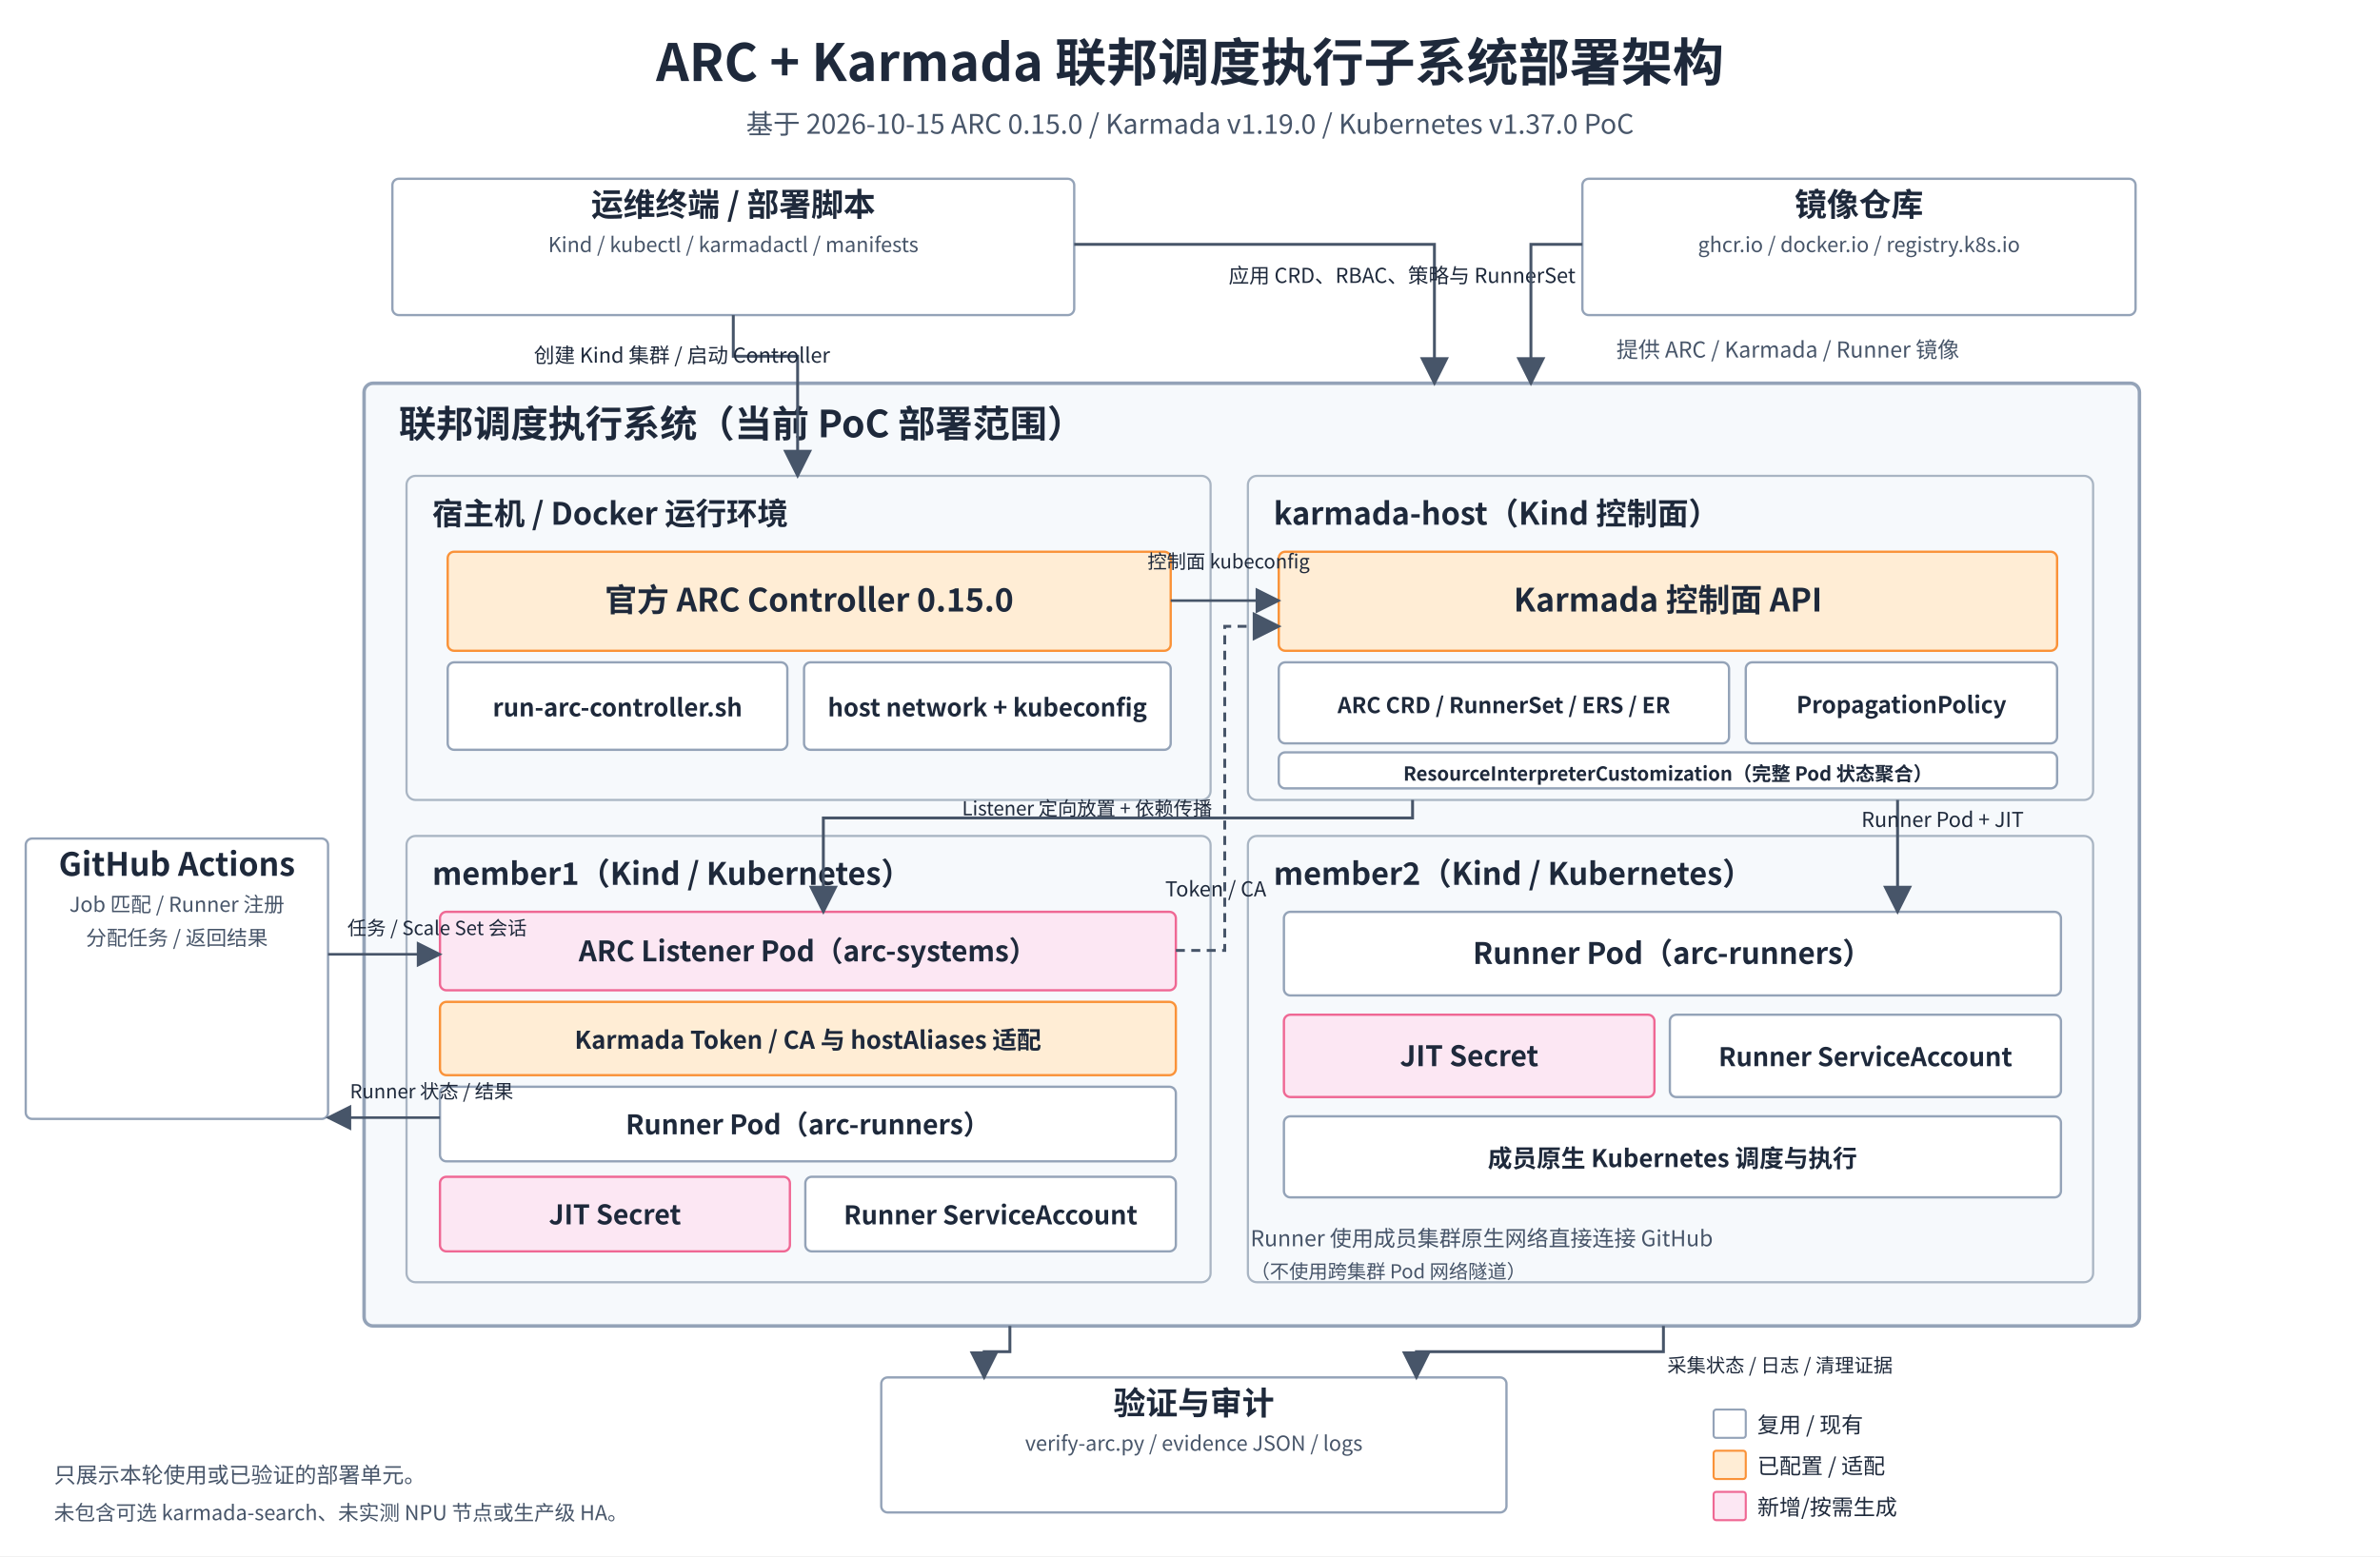
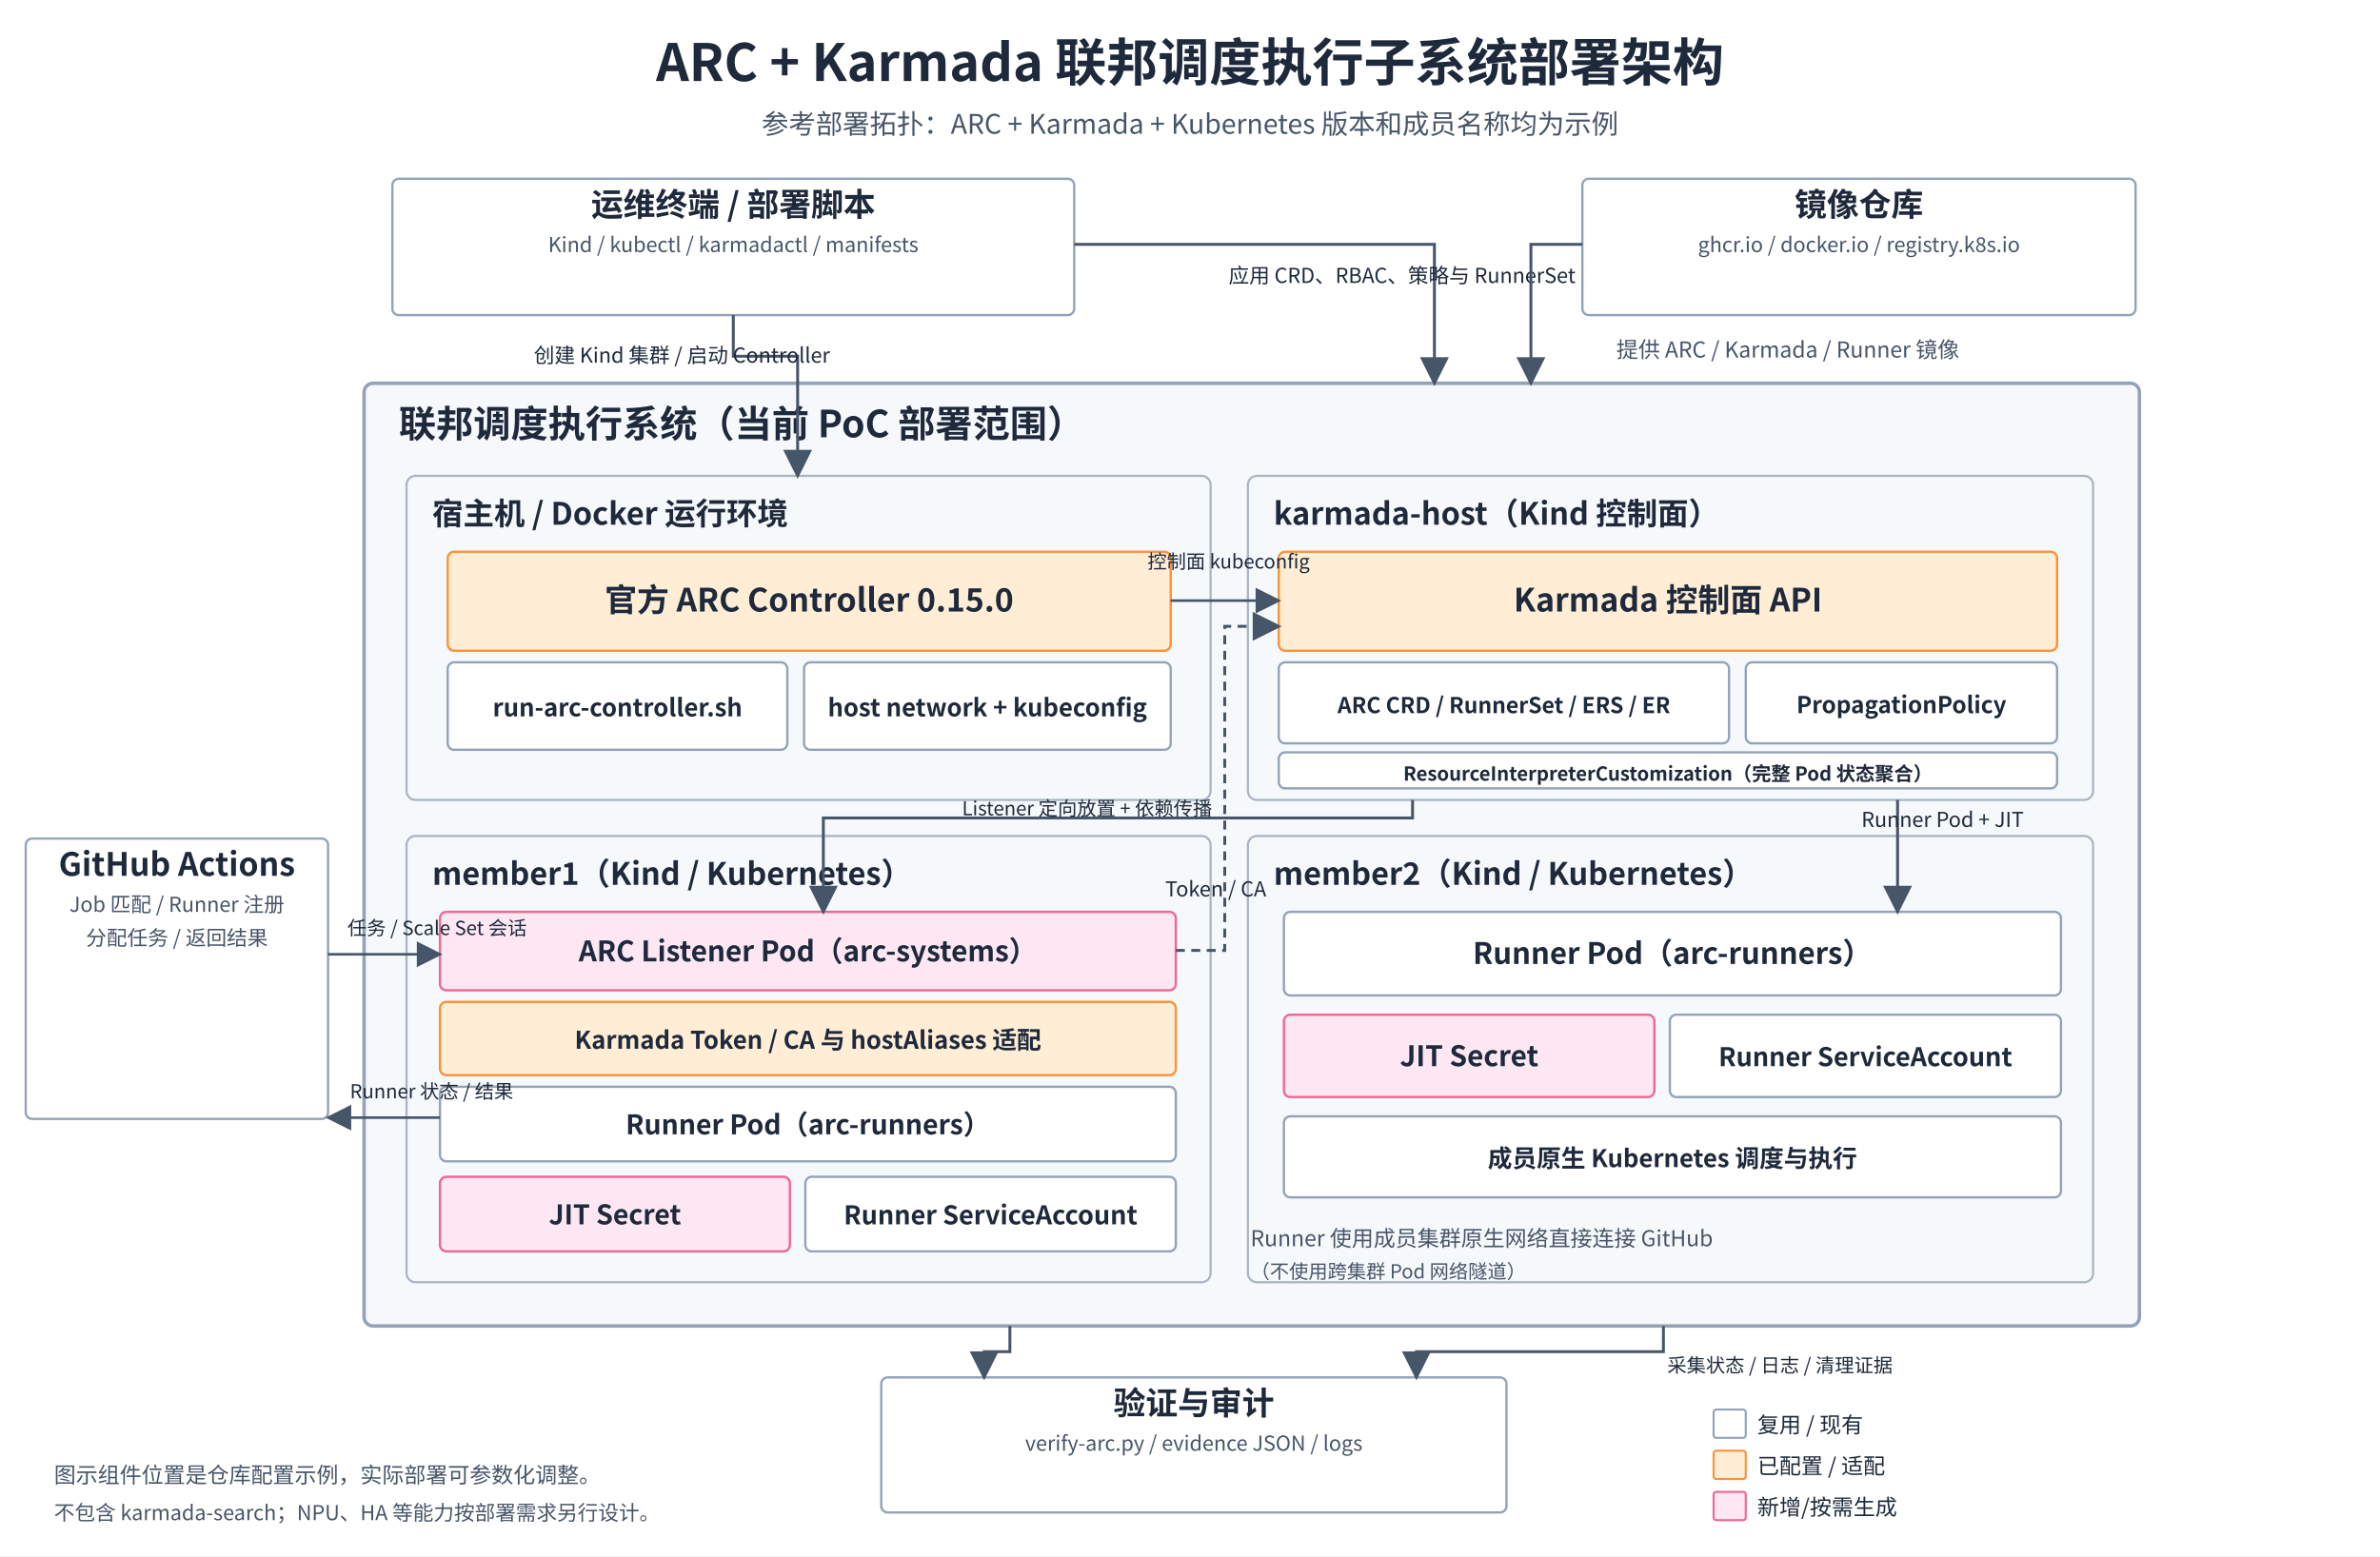
<svg xmlns="http://www.w3.org/2000/svg" width="1850" height="1210" viewBox="0 0 1850 1210" role="img" aria-label="ARC 与 Karmada 联邦调度执行子系统部署图：控制面、成员集群及外部服务关系">
  <defs>
    <marker id="arrow" markerWidth="10" markerHeight="10" refX="9" refY="5" orient="auto">
      <path d="M0 0 L10 5 L0 10Z" fill="#475569" />
    </marker>
  </defs>
  <rect width="1850" height="1210" fill="#fff" />
  <text x="925" y="63" fill="#1e293b" text-anchor="middle" font-size="40" font-weight="750" font-family="Microsoft YaHei,Noto Sans CJK SC,PingFang SC,Arial,sans-serif">ARC + Karmada 联邦调度执行子系统部署架构</text>
-   <text x="925" y="104" fill="#475569" text-anchor="middle" font-size="21" font-weight="400" font-family="Microsoft YaHei,Noto Sans CJK SC,PingFang SC,Arial,sans-serif">基于 2026-10-15 ARC 0.15.0 / Karmada v1.19.0 / Kubernetes v1.37.0 PoC</text>
+   <text x="925" y="104" fill="#475569" text-anchor="middle" font-size="21" font-weight="400" font-family="Microsoft YaHei,Noto Sans CJK SC,PingFang SC,Arial,sans-serif">参考部署拓扑：ARC + Karmada + Kubernetes 版本和成员名称均为示例</text>
  <rect x="305" y="139" width="530" height="106" rx="5" fill="#fff" stroke="#94a3b8" stroke-width="1.8" />
  <text x="570" y="168" fill="#1e293b" text-anchor="middle" font-size="25" font-weight="650" font-family="Microsoft YaHei,Noto Sans CJK SC,PingFang SC,Arial,sans-serif">运维终端 / 部署脚本</text>
  <text x="570" y="196" fill="#475569" text-anchor="middle" font-size="16" font-weight="400" font-family="Microsoft YaHei,Noto Sans CJK SC,PingFang SC,Arial,sans-serif">Kind / kubectl / karmadactl / manifests</text>
  <rect x="1230" y="139" width="430" height="106" rx="5" fill="#fff" stroke="#94a3b8" stroke-width="1.8" />
  <text x="1445" y="168" fill="#1e293b" text-anchor="middle" font-size="25" font-weight="650" font-family="Microsoft YaHei,Noto Sans CJK SC,PingFang SC,Arial,sans-serif">镜像仓库</text>
  <text x="1445" y="196" fill="#475569" text-anchor="middle" font-size="16" font-weight="400" font-family="Microsoft YaHei,Noto Sans CJK SC,PingFang SC,Arial,sans-serif">ghcr.io / docker.io / registry.k8s.io</text>
  <rect x="20" y="652" width="235" height="218" rx="5" fill="#fff" stroke="#94a3b8" stroke-width="1.8" />
  <text x="137.5" y="681" fill="#1e293b" text-anchor="middle" font-size="25" font-weight="650" font-family="Microsoft YaHei,Noto Sans CJK SC,PingFang SC,Arial,sans-serif">GitHub Actions</text>
  <text x="137.5" y="709" fill="#475569" text-anchor="middle" font-size="16" font-weight="400" font-family="Microsoft YaHei,Noto Sans CJK SC,PingFang SC,Arial,sans-serif">Job 匹配 / Runner 注册</text>
  <text x="137.5" y="735" fill="#475569" text-anchor="middle" font-size="16" font-weight="400" font-family="Microsoft YaHei,Noto Sans CJK SC,PingFang SC,Arial,sans-serif">分配任务 / 返回结果</text>
  <rect x="685" y="1071" width="486" height="105" rx="5" fill="#fff" stroke="#94a3b8" stroke-width="1.8" />
  <text x="928" y="1100" fill="#1e293b" text-anchor="middle" font-size="25" font-weight="650" font-family="Microsoft YaHei,Noto Sans CJK SC,PingFang SC,Arial,sans-serif">验证与审计</text>
  <text x="928" y="1128" fill="#475569" text-anchor="middle" font-size="16" font-weight="400" font-family="Microsoft YaHei,Noto Sans CJK SC,PingFang SC,Arial,sans-serif">verify-arc.py / evidence JSON / logs</text>
  <rect x="283" y="298" width="1380" height="733" rx="7" fill="#f6f9fc" stroke="#94a3b8" stroke-width="2.7" />
  <text x="310" y="340" fill="#1e293b" text-anchor="start" font-size="29" font-weight="700" font-family="Microsoft YaHei,Noto Sans CJK SC,PingFang SC,Arial,sans-serif">联邦调度执行系统（当前 PoC 部署范围）</text>
  <rect x="316" y="370" width="625" height="252" rx="7" fill="#f6f9fc" stroke="#a9b5c3" stroke-width="1.7" />
  <text x="336" y="408" fill="#1e293b" text-anchor="start" font-size="24" font-weight="650" font-family="Microsoft YaHei,Noto Sans CJK SC,PingFang SC,Arial,sans-serif">宿主机 / Docker 运行环境</text>
  <rect x="970" y="370" width="657" height="252" rx="7" fill="#f6f9fc" stroke="#a9b5c3" stroke-width="1.7" />
  <text x="990" y="408" fill="#1e293b" text-anchor="start" font-size="24" font-weight="650" font-family="Microsoft YaHei,Noto Sans CJK SC,PingFang SC,Arial,sans-serif">karmada-host（Kind 控制面）</text>
  <rect x="348" y="429" width="562" height="77" rx="5" fill="#ffedd5" stroke="#fa9238" stroke-width="1.8" />
  <text x="629" y="475.5" fill="#1e293b" text-anchor="middle" font-size="25" font-weight="650" font-family="Microsoft YaHei,Noto Sans CJK SC,PingFang SC,Arial,sans-serif">官方 ARC Controller 0.15.0</text>
  <rect x="348" y="515" width="264" height="68" rx="5" fill="#fff" stroke="#94a3b8" stroke-width="1.8" />
  <text x="480" y="557" fill="#1e293b" text-anchor="middle" font-size="19" font-weight="650" font-family="Microsoft YaHei,Noto Sans CJK SC,PingFang SC,Arial,sans-serif">run-arc-controller.sh</text>
  <rect x="625" y="515" width="285" height="68" rx="5" fill="#fff" stroke="#94a3b8" stroke-width="1.8" />
  <text x="767.5" y="557" fill="#1e293b" text-anchor="middle" font-size="19" font-weight="650" font-family="Microsoft YaHei,Noto Sans CJK SC,PingFang SC,Arial,sans-serif">host network + kubeconfig</text>
  <rect x="994" y="429" width="605" height="77" rx="5" fill="#ffedd5" stroke="#fa9238" stroke-width="1.8" />
  <text x="1296.5" y="475.5" fill="#1e293b" text-anchor="middle" font-size="25" font-weight="650" font-family="Microsoft YaHei,Noto Sans CJK SC,PingFang SC,Arial,sans-serif">Karmada 控制面 API</text>
  <rect x="994" y="515" width="350" height="63" rx="5" fill="#fff" stroke="#94a3b8" stroke-width="1.8" />
  <text x="1169" y="554.5" fill="#1e293b" text-anchor="middle" font-size="17" font-weight="650" font-family="Microsoft YaHei,Noto Sans CJK SC,PingFang SC,Arial,sans-serif">ARC CRD / RunnerSet / ERS / ER</text>
  <rect x="1357" y="515" width="242" height="63" rx="5" fill="#fff" stroke="#94a3b8" stroke-width="1.8" />
  <text x="1478" y="554.5" fill="#1e293b" text-anchor="middle" font-size="18" font-weight="650" font-family="Microsoft YaHei,Noto Sans CJK SC,PingFang SC,Arial,sans-serif">PropagationPolicy</text>
  <rect x="994" y="585" width="605" height="28" rx="5" fill="#fff" stroke="#94a3b8" stroke-width="1.8" />
  <text x="1296.5" y="607" fill="#1e293b" text-anchor="middle" font-size="15" font-weight="650" font-family="Microsoft YaHei,Noto Sans CJK SC,PingFang SC,Arial,sans-serif">ResourceInterpreterCustomization（完整 Pod 状态聚合）</text>
  <rect x="316" y="650" width="625" height="347" rx="7" fill="#f6f9fc" stroke="#a9b5c3" stroke-width="1.7" />
  <text x="336" y="688" fill="#1e293b" text-anchor="start" font-size="24" font-weight="650" font-family="Microsoft YaHei,Noto Sans CJK SC,PingFang SC,Arial,sans-serif">member1（Kind / Kubernetes）</text>
  <rect x="970" y="650" width="657" height="347" rx="7" fill="#f6f9fc" stroke="#a9b5c3" stroke-width="1.7" />
  <text x="990" y="688" fill="#1e293b" text-anchor="start" font-size="24" font-weight="650" font-family="Microsoft YaHei,Noto Sans CJK SC,PingFang SC,Arial,sans-serif">member2（Kind / Kubernetes）</text>
  <rect x="342" y="709" width="572" height="61" rx="5" fill="#fce7f3" stroke="#ef6894" stroke-width="1.8" />
  <text x="628" y="747.5" fill="#1e293b" text-anchor="middle" font-size="22" font-weight="650" font-family="Microsoft YaHei,Noto Sans CJK SC,PingFang SC,Arial,sans-serif">ARC Listener Pod（arc-systems）</text>
  <rect x="342" y="779" width="572" height="57" rx="5" fill="#ffedd5" stroke="#fa9238" stroke-width="1.8" />
  <text x="628" y="815.5" fill="#1e293b" text-anchor="middle" font-size="19" font-weight="650" font-family="Microsoft YaHei,Noto Sans CJK SC,PingFang SC,Arial,sans-serif">Karmada Token / CA 与 hostAliases 适配</text>
  <rect x="342" y="845" width="572" height="58" rx="5" fill="#fff" stroke="#94a3b8" stroke-width="1.8" />
  <text x="628" y="882" fill="#1e293b" text-anchor="middle" font-size="21" font-weight="650" font-family="Microsoft YaHei,Noto Sans CJK SC,PingFang SC,Arial,sans-serif">Runner Pod（arc-runners）</text>
  <rect x="342" y="915" width="272" height="58" rx="5" fill="#fce7f3" stroke="#ef6894" stroke-width="1.8" />
  <text x="478" y="952" fill="#1e293b" text-anchor="middle" font-size="21" font-weight="650" font-family="Microsoft YaHei,Noto Sans CJK SC,PingFang SC,Arial,sans-serif">JIT Secret</text>
  <rect x="626" y="915" width="288" height="58" rx="5" fill="#fff" stroke="#94a3b8" stroke-width="1.8" />
  <text x="770" y="952" fill="#1e293b" text-anchor="middle" font-size="20" font-weight="650" font-family="Microsoft YaHei,Noto Sans CJK SC,PingFang SC,Arial,sans-serif">Runner ServiceAccount</text>
  <rect x="998" y="709" width="604" height="65" rx="5" fill="#fff" stroke="#94a3b8" stroke-width="1.8" />
  <text x="1300" y="749.5" fill="#1e293b" text-anchor="middle" font-size="23" font-weight="650" font-family="Microsoft YaHei,Noto Sans CJK SC,PingFang SC,Arial,sans-serif">Runner Pod（arc-runners）</text>
  <rect x="998" y="789" width="288" height="64" rx="5" fill="#fce7f3" stroke="#ef6894" stroke-width="1.8" />
  <text x="1142" y="829" fill="#1e293b" text-anchor="middle" font-size="22" font-weight="650" font-family="Microsoft YaHei,Noto Sans CJK SC,PingFang SC,Arial,sans-serif">JIT Secret</text>
  <rect x="1298" y="789" width="304" height="64" rx="5" fill="#fff" stroke="#94a3b8" stroke-width="1.8" />
  <text x="1450" y="829" fill="#1e293b" text-anchor="middle" font-size="20" font-weight="650" font-family="Microsoft YaHei,Noto Sans CJK SC,PingFang SC,Arial,sans-serif">Runner ServiceAccount</text>
  <rect x="998" y="868" width="604" height="63" rx="5" fill="#fff" stroke="#94a3b8" stroke-width="1.8" />
  <text x="1300" y="907.5" fill="#1e293b" text-anchor="middle" font-size="19" font-weight="650" font-family="Microsoft YaHei,Noto Sans CJK SC,PingFang SC,Arial,sans-serif">成员原生 Kubernetes 调度与执行</text>
  <polyline points="570,245 570,277 620,277 620,370" stroke="#475569" stroke-width="2.25" fill="none" marker-end="url(#arrow)" />
  <text x="415" y="282" fill="#1e293b" text-anchor="start" font-size="16" font-weight="450" font-family="Microsoft YaHei,Noto Sans CJK SC,PingFang SC,Arial,sans-serif">创建 Kind 集群 / 启动 Controller</text>
  <polyline points="835,190 1115,190 1115,298" stroke="#475569" stroke-width="2.25" fill="none" marker-end="url(#arrow)" />
  <text x="955" y="220" fill="#1e293b" text-anchor="start" font-size="16" font-weight="450" font-family="Microsoft YaHei,Noto Sans CJK SC,PingFang SC,Arial,sans-serif">应用 CRD、RBAC、策略与 RunnerSet</text>
  <polyline points="1230,190 1190,190 1190,298" stroke="#475569" stroke-width="2.25" fill="none" marker-end="url(#arrow)" />
  <text x="1523" y="278" fill="#475569" text-anchor="end" font-size="17" font-weight="450" font-family="Microsoft YaHei,Noto Sans CJK SC,PingFang SC,Arial,sans-serif">提供 ARC / Karmada / Runner 镜像</text>
  <line x1="910" y1="467" x2="994" y2="467" stroke="#475569" stroke-width="2" fill="none" marker-end="url(#arrow)" />
  <text x="955" y="442" fill="#1e293b" text-anchor="middle" font-size="15" font-weight="500" font-family="Microsoft YaHei,Noto Sans CJK SC,PingFang SC,Arial,sans-serif">控制面 kubeconfig</text>
  <polyline points="1098,622 1098,636 640,636 640,709" stroke="#475569" stroke-width="2.25" fill="none" marker-end="url(#arrow)" />
  <text x="845" y="634" fill="#1e293b" text-anchor="middle" font-size="15" font-weight="500" font-family="Microsoft YaHei,Noto Sans CJK SC,PingFang SC,Arial,sans-serif">Listener 定向放置 + 依赖传播</text>
  <polyline points="1475,622 1475,709" stroke="#475569" stroke-width="2.25" fill="none" marker-end="url(#arrow)" />
  <text x="1510" y="643" fill="#1e293b" text-anchor="middle" font-size="16" font-weight="500" font-family="Microsoft YaHei,Noto Sans CJK SC,PingFang SC,Arial,sans-serif">Runner Pod + JIT</text>
  <polyline points="914,739 952,739 952,487 994,487" stroke="#475569" stroke-width="2.25" fill="none" stroke-dasharray="7 5" marker-end="url(#arrow)" />
  <text x="945" y="697" fill="#1e293b" text-anchor="middle" font-size="16" font-weight="500" font-family="Microsoft YaHei,Noto Sans CJK SC,PingFang SC,Arial,sans-serif">Token / CA</text>
  <line x1="255" y1="742" x2="342" y2="742" stroke="#475569" stroke-width="2" fill="none" marker-end="url(#arrow)" />
  <text x="270" y="727" fill="#1e293b" text-anchor="start" font-size="15" font-weight="500" font-family="Microsoft YaHei,Noto Sans CJK SC,PingFang SC,Arial,sans-serif">任务 / Scale Set 会话</text>
  <line x1="342" y1="869" x2="255" y2="869" stroke="#475569" stroke-width="2" fill="none" marker-end="url(#arrow)" />
  <text x="272" y="854" fill="#1e293b" text-anchor="start" font-size="15" font-weight="500" font-family="Microsoft YaHei,Noto Sans CJK SC,PingFang SC,Arial,sans-serif">Runner 状态 / 结果</text>
  <text x="972" y="969" fill="#475569" text-anchor="start" font-size="17" font-weight="450" font-family="Microsoft YaHei,Noto Sans CJK SC,PingFang SC,Arial,sans-serif">Runner 使用成员集群原生网络直接连接 GitHub</text>
  <text x="972" y="994" fill="#475569" text-anchor="start" font-size="15" font-weight="400" font-family="Microsoft YaHei,Noto Sans CJK SC,PingFang SC,Arial,sans-serif">（不使用跨集群 Pod 网络隧道）</text>
  <polyline points="785,1031 785,1051 765,1051 765,1071" stroke="#475569" stroke-width="2.25" fill="none" marker-end="url(#arrow)" />
  <polyline points="1293,1031 1293,1051 1101,1051 1101,1071" stroke="#475569" stroke-width="2.25" fill="none" marker-end="url(#arrow)" />
  <text x="1296" y="1067" fill="#1e293b" text-anchor="start" font-size="15" font-weight="450" font-family="Microsoft YaHei,Noto Sans CJK SC,PingFang SC,Arial,sans-serif">采集状态 / 日志 / 清理证据</text>
  <rect x="1332" y="1096" width="25" height="22" rx="2" fill="#fff" stroke="#94a3b8" stroke-width="1.6" />
  <text x="1366" y="1114" fill="#1e293b" text-anchor="start" font-size="17" font-weight="400" font-family="Microsoft YaHei,Noto Sans CJK SC,PingFang SC,Arial,sans-serif">复用 / 现有</text>
  <rect x="1332" y="1128" width="25" height="22" rx="2" fill="#ffedd5" stroke="#fa9238" stroke-width="1.6" />
  <text x="1366" y="1146" fill="#1e293b" text-anchor="start" font-size="17" font-weight="400" font-family="Microsoft YaHei,Noto Sans CJK SC,PingFang SC,Arial,sans-serif">已配置 / 适配</text>
  <rect x="1332" y="1160" width="25" height="22" rx="2" fill="#fce7f3" stroke="#ef6894" stroke-width="1.6" />
  <text x="1366" y="1178" fill="#1e293b" text-anchor="start" font-size="17" font-weight="400" font-family="Microsoft YaHei,Noto Sans CJK SC,PingFang SC,Arial,sans-serif">新增/按需生成</text>
-   <text x="42" y="1153" fill="#475569" text-anchor="start" font-size="17" font-weight="450" font-family="Microsoft YaHei,Noto Sans CJK SC,PingFang SC,Arial,sans-serif">只展示本轮使用或已验证的部署单元。</text>
-   <text x="42" y="1182" fill="#475569" text-anchor="start" font-size="16" font-weight="400" font-family="Microsoft YaHei,Noto Sans CJK SC,PingFang SC,Arial,sans-serif">未包含可选 karmada-search、未实测 NPU 节点或生产级 HA。</text>
+   <text x="42" y="1153" fill="#475569" text-anchor="start" font-size="17" font-weight="450" font-family="Microsoft YaHei,Noto Sans CJK SC,PingFang SC,Arial,sans-serif">图示组件位置是仓库配置示例，实际部署可参数化调整。</text>
+   <text x="42" y="1182" fill="#475569" text-anchor="start" font-size="16" font-weight="400" font-family="Microsoft YaHei,Noto Sans CJK SC,PingFang SC,Arial,sans-serif">不包含 karmada-search；NPU、HA 等能力按部署需求另行设计。</text>
</svg>
